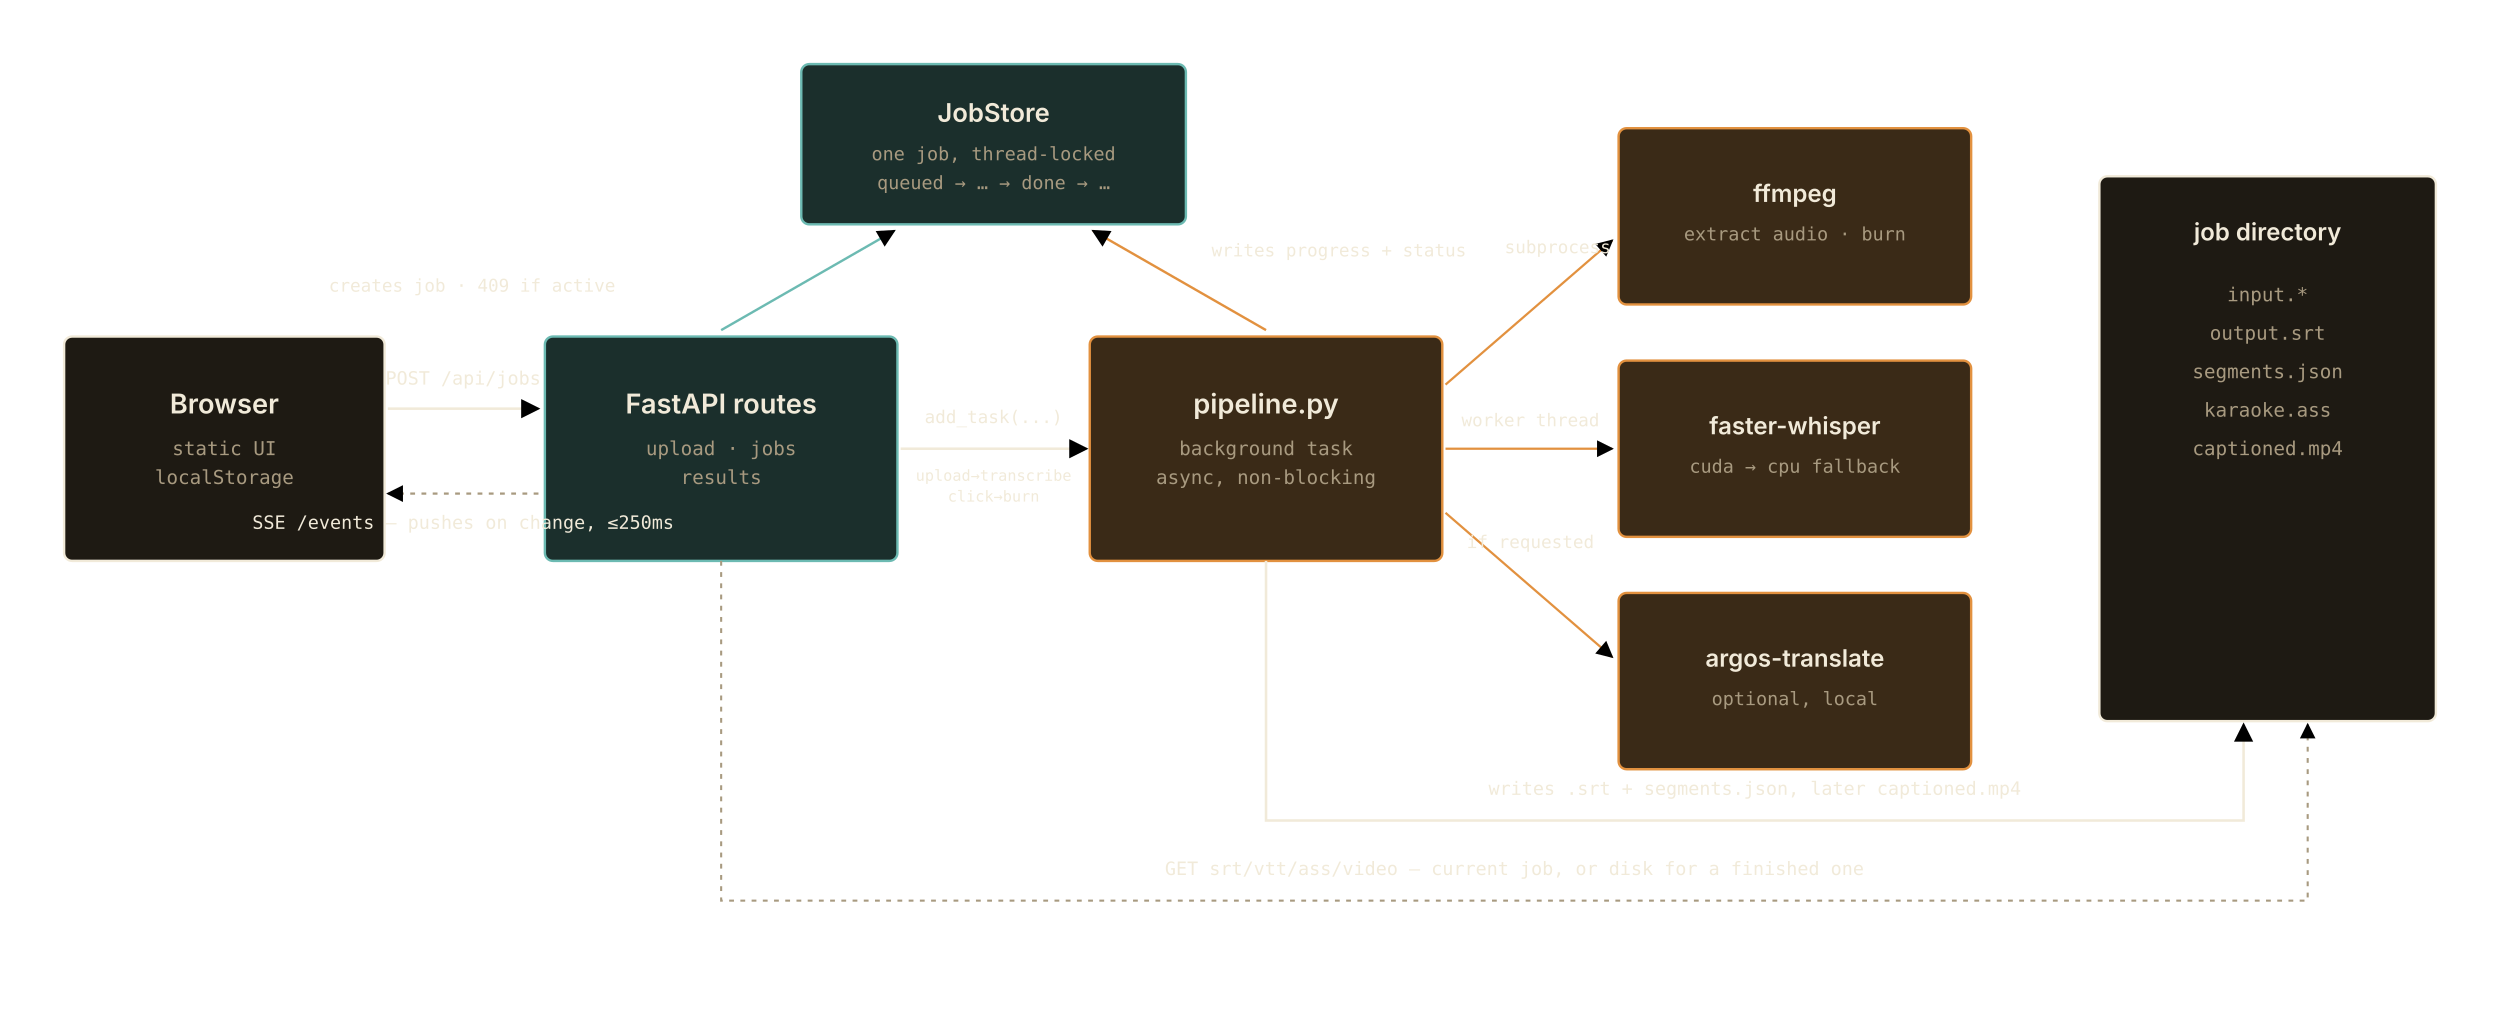
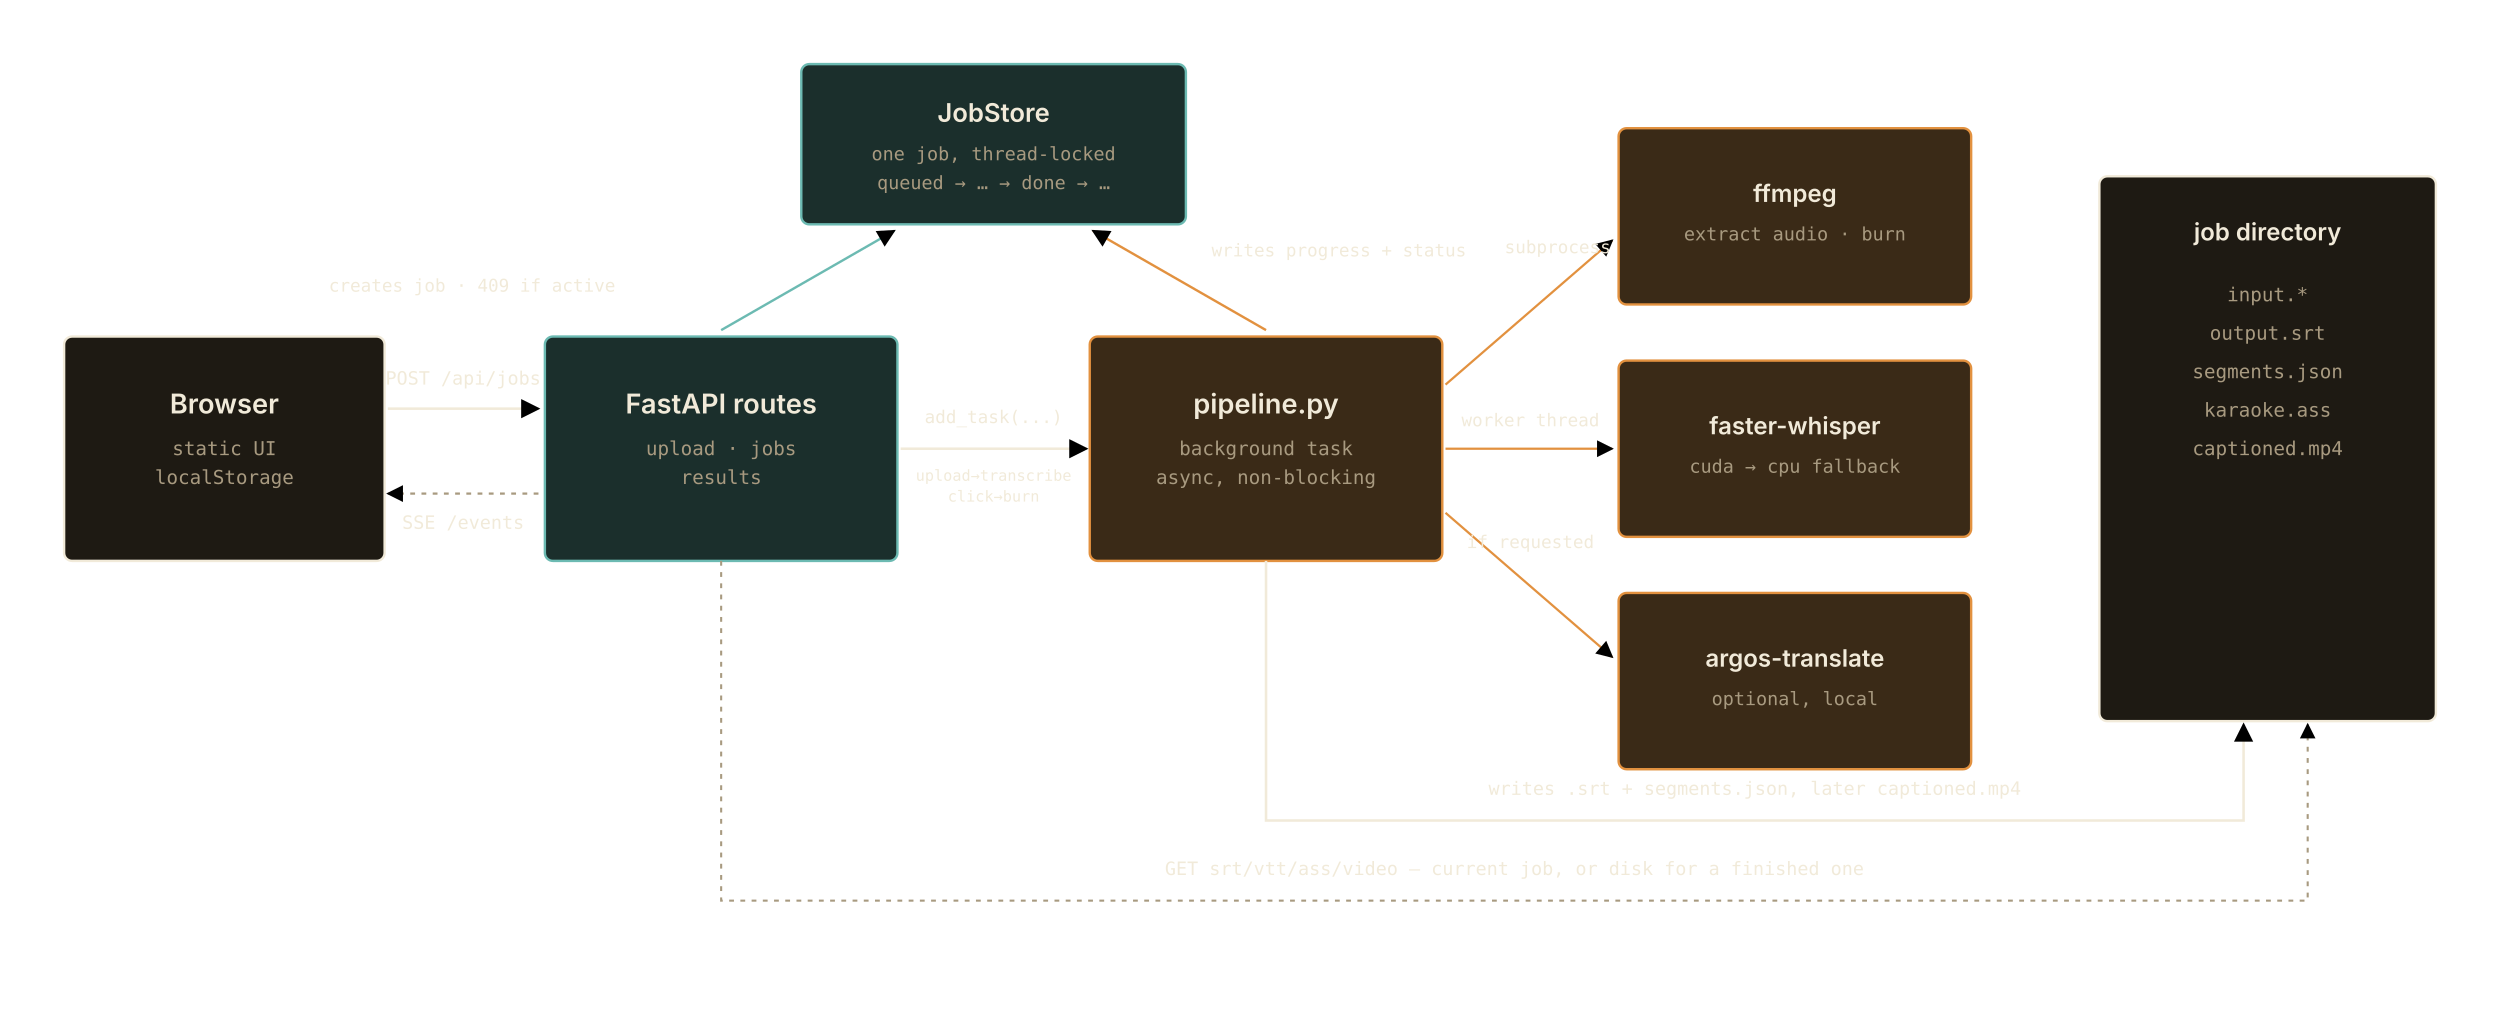
<svg xmlns="http://www.w3.org/2000/svg" viewBox="0 0 1560 640" role="img" aria-label="Diagram: the browser uploads a video to FastAPI, which hands it to a background pipeline that calls ffmpeg, faster-whisper and argos-translate in turn, writing results to a job directory on disk, while the browser watches progress over a separate SSE stream relayed from JobStore.">
  <style>
    text { font-family: "IBM Plex Sans", -apple-system, "Segoe UI", sans-serif; fill: #f1ead9; }
    .mono { font-family: "IBM Plex Mono", "SFMono-Regular", Consolas, monospace; }
    .title { font-weight: 600; }
    .label { fill: #a89a80; }
  </style>
  <defs>
    <marker id="cf-arrow" viewBox="0 0 10 10" refX="9" refY="5" markerWidth="7.5" markerHeight="7.5" orient="auto-start-reverse">
      <path d="M0,0 L10,5 L0,10 z" fill="currentColor" />
    </marker>
  </defs>
  <g>
    <rect x="40" y="210" width="200" height="140" rx="5" fill="#1e1a13" stroke="#f1ead9" stroke-width="1.5" />
    <text x="140" y="258" text-anchor="middle" class="title" font-size="17">Browser</text>
    <text x="140" y="284" text-anchor="middle" class="label mono" font-size="12">static UI</text>
    <text x="140" y="302" text-anchor="middle" class="label mono" font-size="12">localStorage</text>
  </g>
  <g>
    <rect x="340" y="210" width="220" height="140" rx="5" fill="#1b2f2c" stroke="#6cbab2" stroke-width="1.5" />
    <text x="450" y="258" text-anchor="middle" class="title" font-size="17">FastAPI routes</text>
    <text x="450" y="284" text-anchor="middle" class="label mono" font-size="12">upload · jobs</text>
    <text x="450" y="302" text-anchor="middle" class="label mono" font-size="12">results</text>
  </g>
  <g>
    <rect x="500" y="40" width="240" height="100" rx="5" fill="#1b2f2c" stroke="#6cbab2" stroke-width="1.5" />
    <text x="620" y="76" text-anchor="middle" class="title" font-size="16">JobStore</text>
    <text x="620" y="100" text-anchor="middle" class="label mono" font-size="11.5">one job, thread-locked</text>
    <text x="620" y="118" text-anchor="middle" class="label mono" font-size="11.5">queued → … → done → …</text>
  </g>
  <g>
    <rect x="680" y="210" width="220" height="140" rx="5" fill="#3a2a17" stroke="#e2913f" stroke-width="1.5" />
    <text x="790" y="258" text-anchor="middle" class="title" font-size="17">pipeline.py</text>
    <text x="790" y="284" text-anchor="middle" class="label mono" font-size="12">background task</text>
    <text x="790" y="302" text-anchor="middle" class="label mono" font-size="12">async, non-blocking</text>
  </g>
  <g>
    <rect x="1010" y="80" width="220" height="110" rx="5" fill="#3a2a17" stroke="#e2913f" stroke-width="1.5" />
    <text x="1120" y="126" text-anchor="middle" class="title" font-size="15">ffmpeg</text>
    <text x="1120" y="150" text-anchor="middle" class="label mono" font-size="11.5">extract audio · burn</text>
  </g>
  <g>
    <rect x="1010" y="225" width="220" height="110" rx="5" fill="#3a2a17" stroke="#e2913f" stroke-width="1.5" />
    <text x="1120" y="271" text-anchor="middle" class="title" font-size="15">faster-whisper</text>
    <text x="1120" y="295" text-anchor="middle" class="label mono" font-size="11.5">cuda → cpu fallback</text>
  </g>
  <g>
    <rect x="1010" y="370" width="220" height="110" rx="5" fill="#3a2a17" stroke="#e2913f" stroke-width="1.5" />
    <text x="1120" y="416" text-anchor="middle" class="title" font-size="15">argos-translate</text>
    <text x="1120" y="440" text-anchor="middle" class="label mono" font-size="11.5">optional, local</text>
  </g>
  <g>
    <rect x="1310" y="110" width="210" height="340" rx="5" fill="#1e1a13" stroke="#f1ead9" stroke-width="1.5" />
    <text x="1415" y="150" text-anchor="middle" class="title" font-size="15">job directory</text>
    <text x="1415" y="188" text-anchor="middle" class="label mono" font-size="12">input.*</text>
    <text x="1415" y="212" text-anchor="middle" class="label mono" font-size="12">output.srt</text>
    <text x="1415" y="236" text-anchor="middle" class="label mono" font-size="12">segments.json</text>
    <text x="1415" y="260" text-anchor="middle" class="label mono" font-size="12">karaoke.ass</text>
    <text x="1415" y="284" text-anchor="middle" class="label mono" font-size="12">captioned.mp4</text>
  </g>
  <g stroke="currentColor" fill="none" color="#f1ead9">
    <line x1="242" y1="255" x2="336" y2="255" stroke-width="1.6" marker-end="url(#cf-arrow)" />
  </g>
  <text x="289" y="240" text-anchor="middle" class="mono" font-size="11.5">POST /api/jobs</text>
  <g stroke="currentColor" fill="none" color="#a89a80" stroke-dasharray="3 4">
    <line x1="336" y1="308" x2="242" y2="308" stroke-width="1.4" marker-end="url(#cf-arrow)" />
  </g>
-   <text x="289" y="330" text-anchor="middle" class="mono" font-size="11.5" fill="#a89a80">SSE /events — pushes on change, ≤250ms</text>
+   <text x="289" y="330" text-anchor="middle" class="mono" font-size="11.5" fill="#a89a80">SSE /events</text>
  <g stroke="currentColor" fill="none" color="#6cbab2">
    <line x1="450" y1="206" x2="558" y2="144" stroke-width="1.5" marker-end="url(#cf-arrow)" />
  </g>
  <text x="384" y="182" text-anchor="end" class="mono" font-size="11" fill="#6cbab2">creates job · 409 if active</text>
  <g stroke="currentColor" fill="none" color="#e2913f">
    <line x1="790" y1="206" x2="682" y2="144" stroke-width="1.5" marker-end="url(#cf-arrow)" />
  </g>
  <text x="756" y="160" text-anchor="start" class="mono" font-size="11" fill="#e2913f">writes progress + status</text>
  <g stroke="currentColor" fill="none" color="#f1ead9">
    <line x1="562" y1="280" x2="678" y2="280" stroke-width="1.6" marker-end="url(#cf-arrow)" />
  </g>
  <text x="620" y="264" text-anchor="middle" class="mono" font-size="11">add_task(...)</text>
  <text x="620" y="300" text-anchor="middle" class="mono" font-size="9.5">upload→transcribe</text>
  <text x="620" y="313" text-anchor="middle" class="mono" font-size="9.5">click→burn</text>
  <g stroke="currentColor" fill="none" color="#e2913f">
    <line x1="902" y1="240" x2="1006" y2="150" stroke-width="1.4" marker-end="url(#cf-arrow)" />
  </g>
  <text x="972" y="158" text-anchor="middle" class="mono" font-size="11" fill="#e2913f">subprocess</text>
  <g stroke="currentColor" fill="none" color="#e2913f">
    <line x1="902" y1="280" x2="1006" y2="280" stroke-width="1.4" marker-end="url(#cf-arrow)" />
  </g>
  <text x="955" y="266" text-anchor="middle" class="mono" font-size="11" fill="#e2913f">worker thread</text>
  <g stroke="currentColor" fill="none" color="#e2913f">
    <line x1="902" y1="320" x2="1006" y2="410" stroke-width="1.4" marker-end="url(#cf-arrow)" />
  </g>
  <text x="955" y="342" text-anchor="middle" class="mono" font-size="11" fill="#e2913f">if requested</text>
  <g stroke="currentColor" fill="none" color="#f1ead9">
    <path d="M 790 350 L 790 512 L 1400 512 L 1400 452" stroke-width="1.6" marker-end="url(#cf-arrow)" />
  </g>
  <text x="1095" y="496" text-anchor="middle" class="mono" font-size="11.5">writes .srt + segments.json, later captioned.mp4</text>
  <g stroke="currentColor" fill="none" color="#a89a80" stroke-dasharray="3 4">
    <path d="M 450 350 L 450 562 L 1440 562 L 1440 452" stroke-width="1.3" marker-end="url(#cf-arrow)" />
  </g>
  <text x="945" y="546" text-anchor="middle" class="mono" font-size="11.5" fill="#a89a80">GET srt/vtt/ass/video — current job, or disk for a finished one</text>
</svg>
